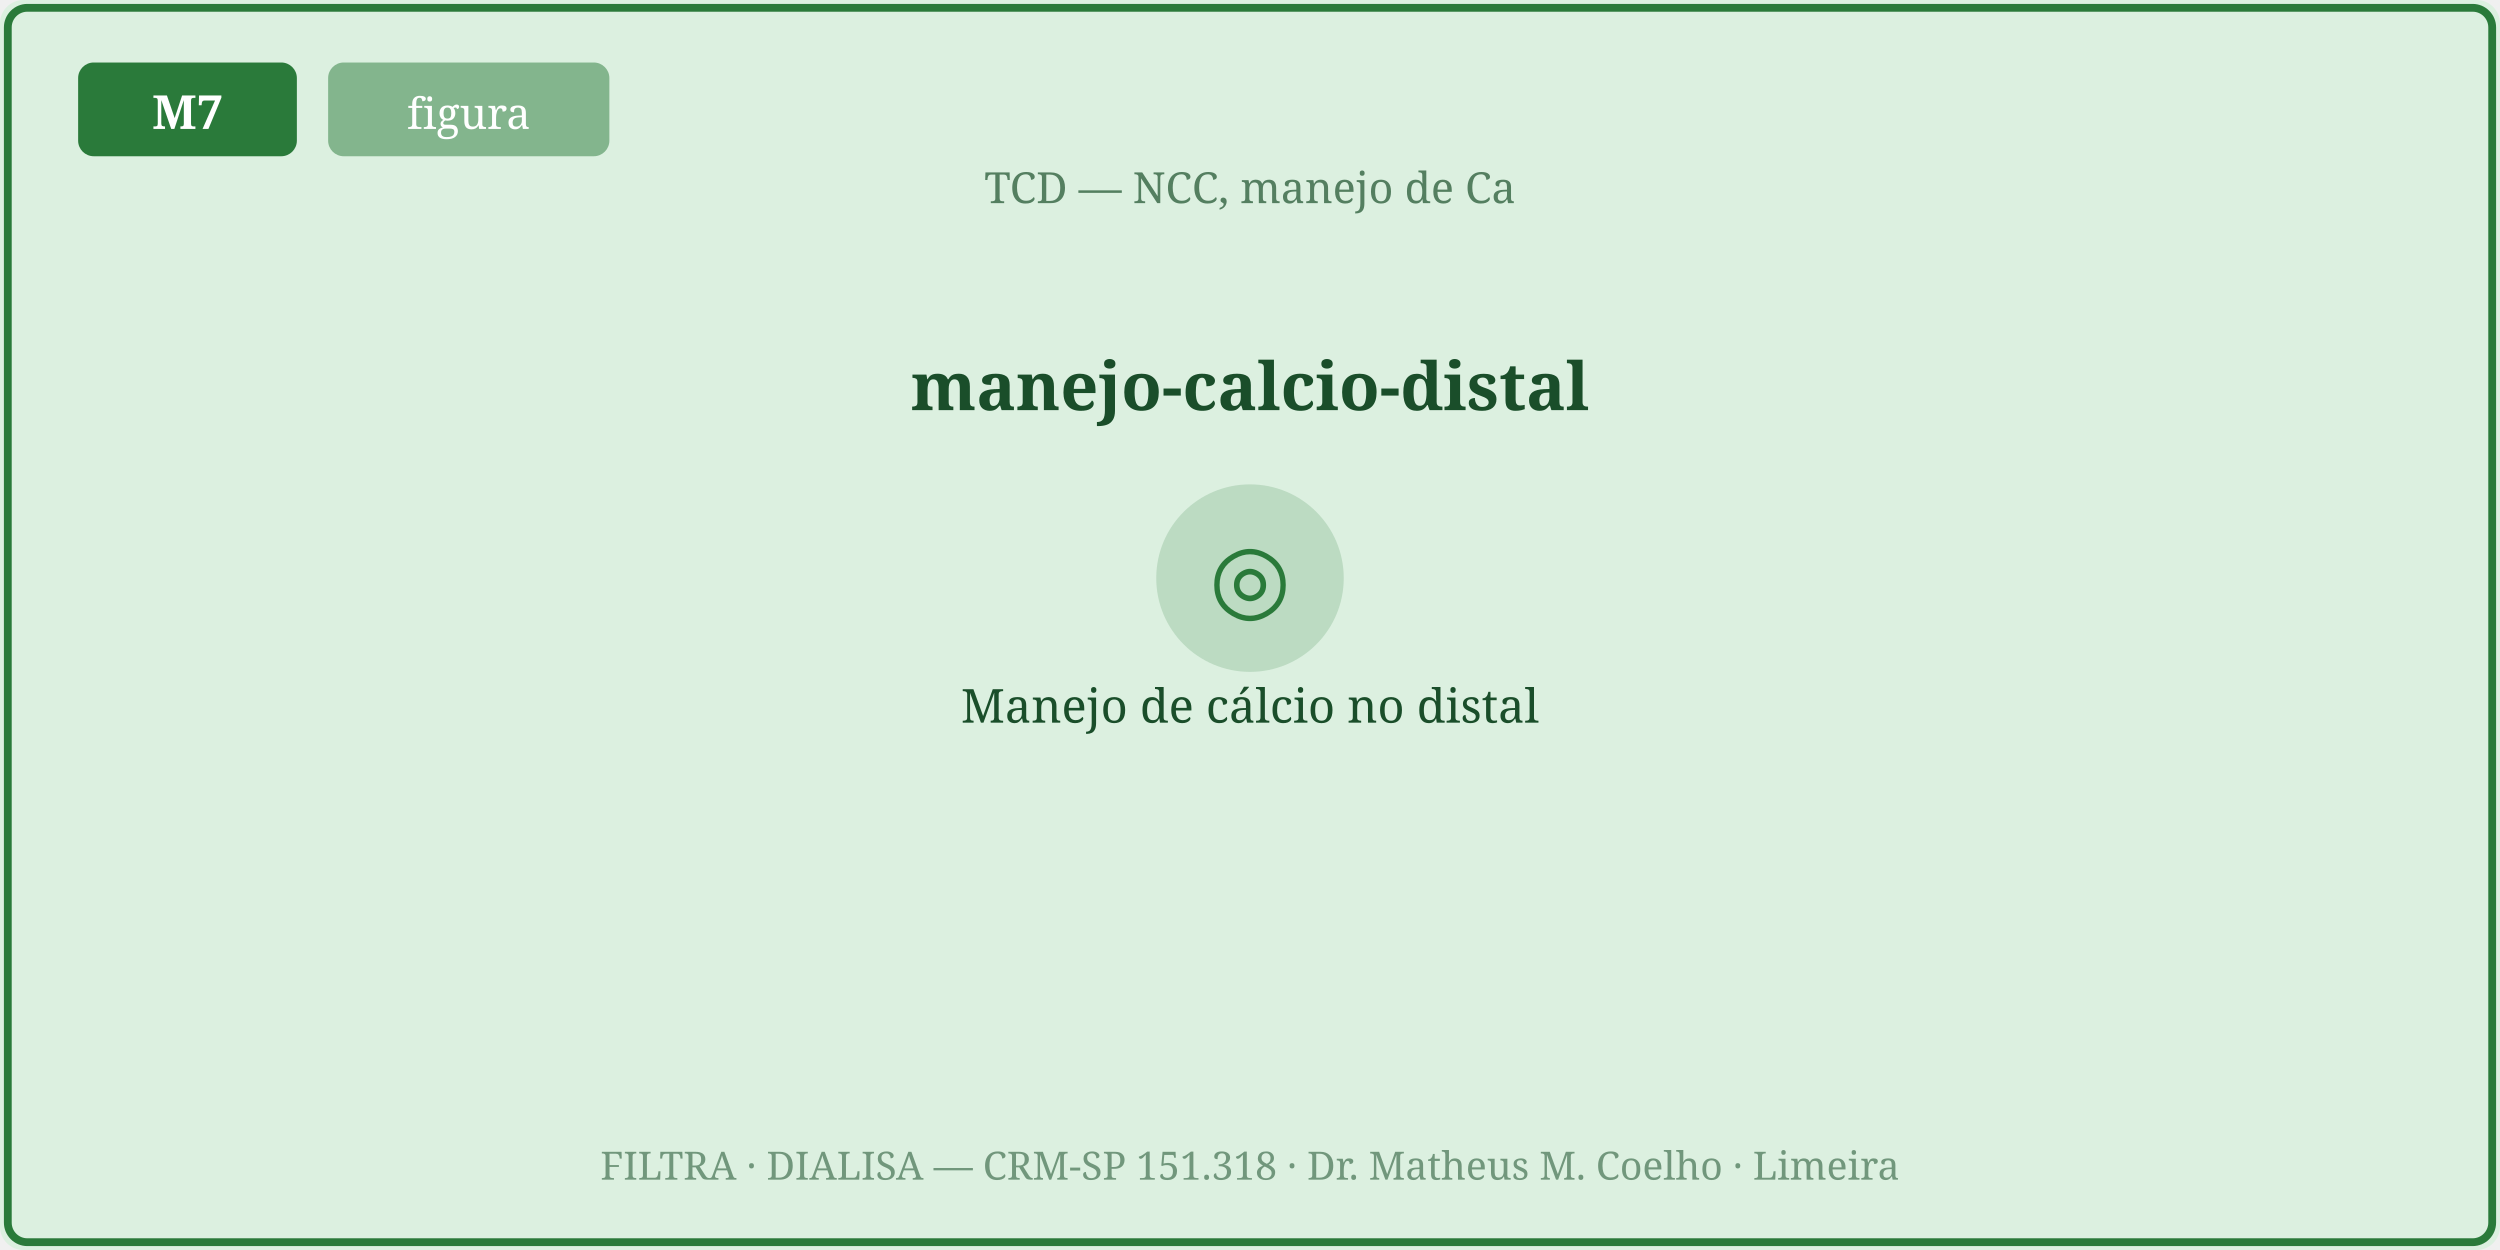
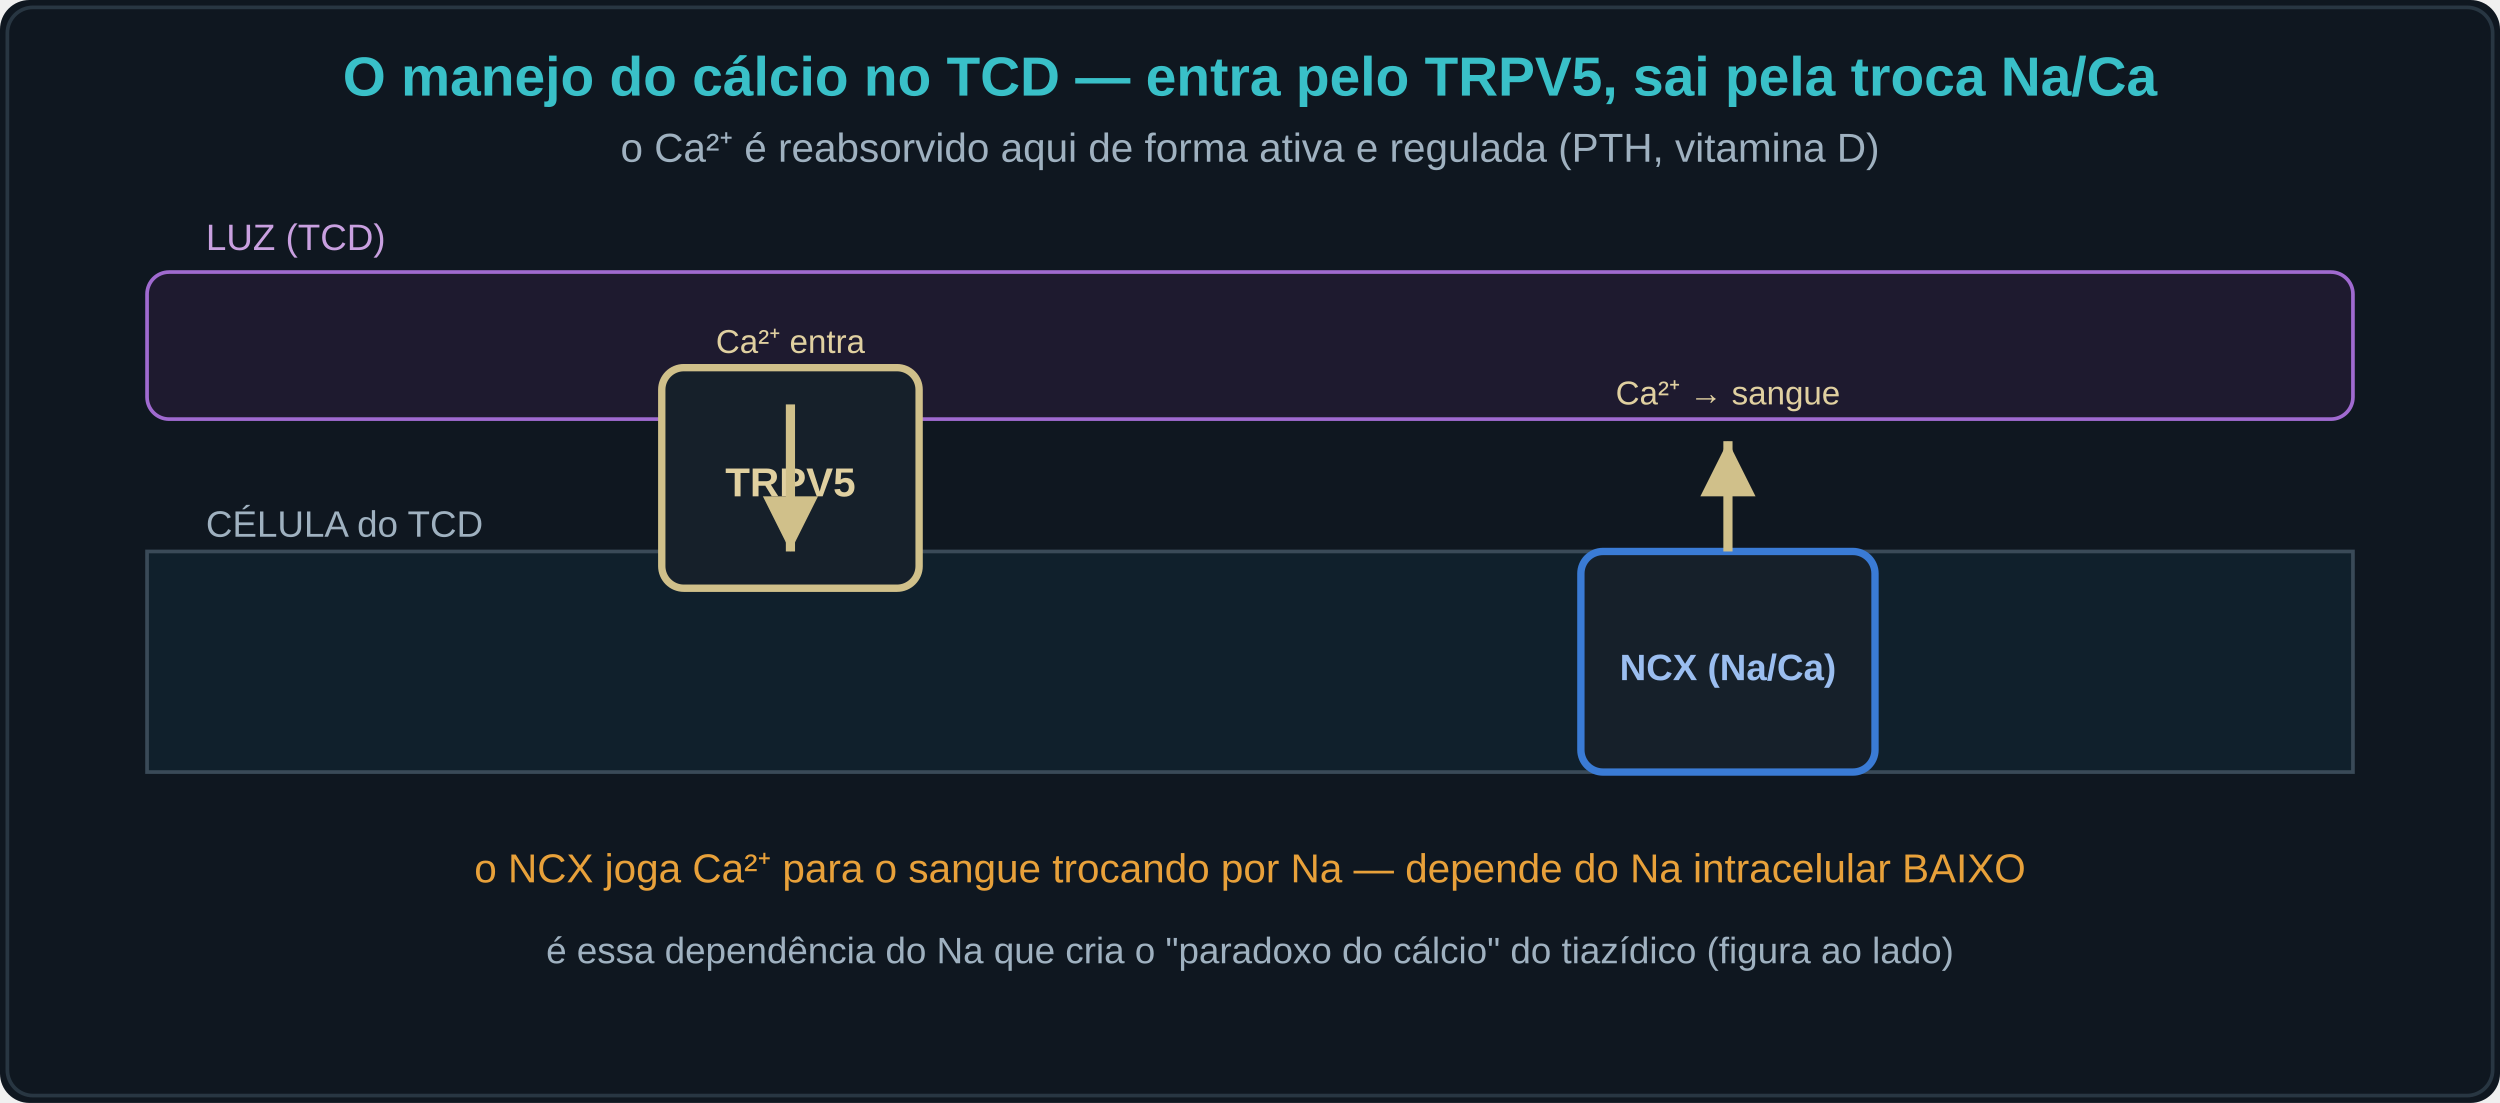
- <svg xmlns="http://www.w3.org/2000/svg" viewBox="0 0 640 320" font-family="Georgia,serif">
-   <rect width="640" height="320" fill="#dcf0e0" rx="6" />
-   <rect x="2" y="2" width="636" height="316" rx="5" fill="none" stroke="#2a7a3a" stroke-width="2" />
-   <rect x="20" y="16" width="56" height="24" rx="4" fill="#2a7a3a" />
-   <text x="48" y="33" text-anchor="middle" font-size="12" font-weight="bold" fill="white">M7</text>
-   <rect x="84" y="16" width="72" height="24" rx="4" fill="#2a7a3a" opacity="0.5" />
-   <text x="120" y="33" text-anchor="middle" font-size="11" fill="white">figura</text>
-   <text x="320" y="52" text-anchor="middle" font-size="11" fill="#1a4e2a" opacity="0.7">TCD — NCC, manejo de Ca</text>
-   <text x="320" y="105" text-anchor="middle" font-size="17" font-weight="bold" fill="#1a4e2a">manejo-calcio-distal</text>
-   <circle cx="320" cy="148" r="24" fill="#2a7a3a" opacity="0.18" />
-   <text x="320" y="156" text-anchor="middle" font-size="24" fill="#2a7a3a">◎</text>
-   <text x="320" y="185" text-anchor="middle" font-size="12" fill="#1a4e2a">Manejo de cálcio no distal</text>
-   <text x="320" y="302" text-anchor="middle" font-size="10" fill="#1a4e2a" opacity="0.55">FILTRA · DIALISA — CRM-SP 151.318 · Dr. Matheus M. Coelho · Limeira</text>
+ <svg xmlns="http://www.w3.org/2000/svg" viewBox="0 0 680 300" font-family="system-ui,Arial,sans-serif">
+   <defs>
+     <marker id="c" markerWidth="8" markerHeight="8" refX="6" refY="3" orient="auto">
+       <path d="M0,0 L6,3 L0,6 z" fill="#d0c08a" />
+     </marker>
+   </defs>
+   <rect width="680" height="300" rx="8" fill="#0f1720" />
+   <rect x="2" y="2" width="676" height="296" rx="7" fill="none" stroke="#283642" />
+   <text x="340" y="26" text-anchor="middle" font-size="15" font-weight="bold" fill="#39c0c8">O manejo do cálcio no TCD — entra pelo TRPV5, sai pela troca Na/Ca</text>
+   <text x="340" y="44" text-anchor="middle" font-size="11" fill="#9fb1c0">o Ca²⁺ é reabsorvido aqui de forma ativa e regulada (PTH, vitamina D)</text>
+   <rect x="40" y="74" width="600" height="40" rx="6" fill="#3a214a" fill-opacity="0.35" stroke="#a06ad0" />
+   <text x="56" y="68" font-size="10" fill="#c9a0e0">LUZ (TCD)</text>
+   <rect x="40" y="150" width="600" height="60" fill="#10202c" stroke="#3a4a58" />
+   <text x="56" y="146" font-size="10" fill="#9fb1c0">CÉLULA do TCD</text>
+   <rect x="180" y="100" width="70" height="60" rx="6" fill="#16202a" stroke="#d0c08a" stroke-width="2" />
+   <text x="215" y="135" text-anchor="middle" font-size="11" fill="#e0d0a0" font-weight="bold">TRPV5</text>
+   <line x1="215" y1="110" x2="215" y2="150" stroke="#d0c08a" stroke-width="2.5" marker-end="url(#c)" />
+   <text x="215" y="96" text-anchor="middle" font-size="9" fill="#e0d0a0">Ca²⁺ entra</text>
+   <rect x="430" y="150" width="80" height="60" rx="6" fill="#16202a" stroke="#3a7bd5" stroke-width="2" />
+   <text x="470" y="185" text-anchor="middle" font-size="10" fill="#9bbef0" font-weight="bold">NCX (Na/Ca)</text>
+   <line x1="470" y1="150" x2="470" y2="120" stroke="#d0c08a" stroke-width="2.5" marker-end="url(#c)" />
+   <text x="470" y="110" text-anchor="middle" font-size="9" fill="#e0d0a0">Ca²⁺ → sangue</text>
+   <text x="340" y="240" text-anchor="middle" font-size="11" fill="#e8a13a">o NCX joga Ca²⁺ para o sangue trocando por Na — depende do Na intracelular BAIXO</text>
+   <text x="340" y="262" text-anchor="middle" font-size="10" fill="#9fb1c0">é essa dependência do Na que cria o "paradoxo do cálcio" do tiazídico (figura ao lado)</text>
</svg>
